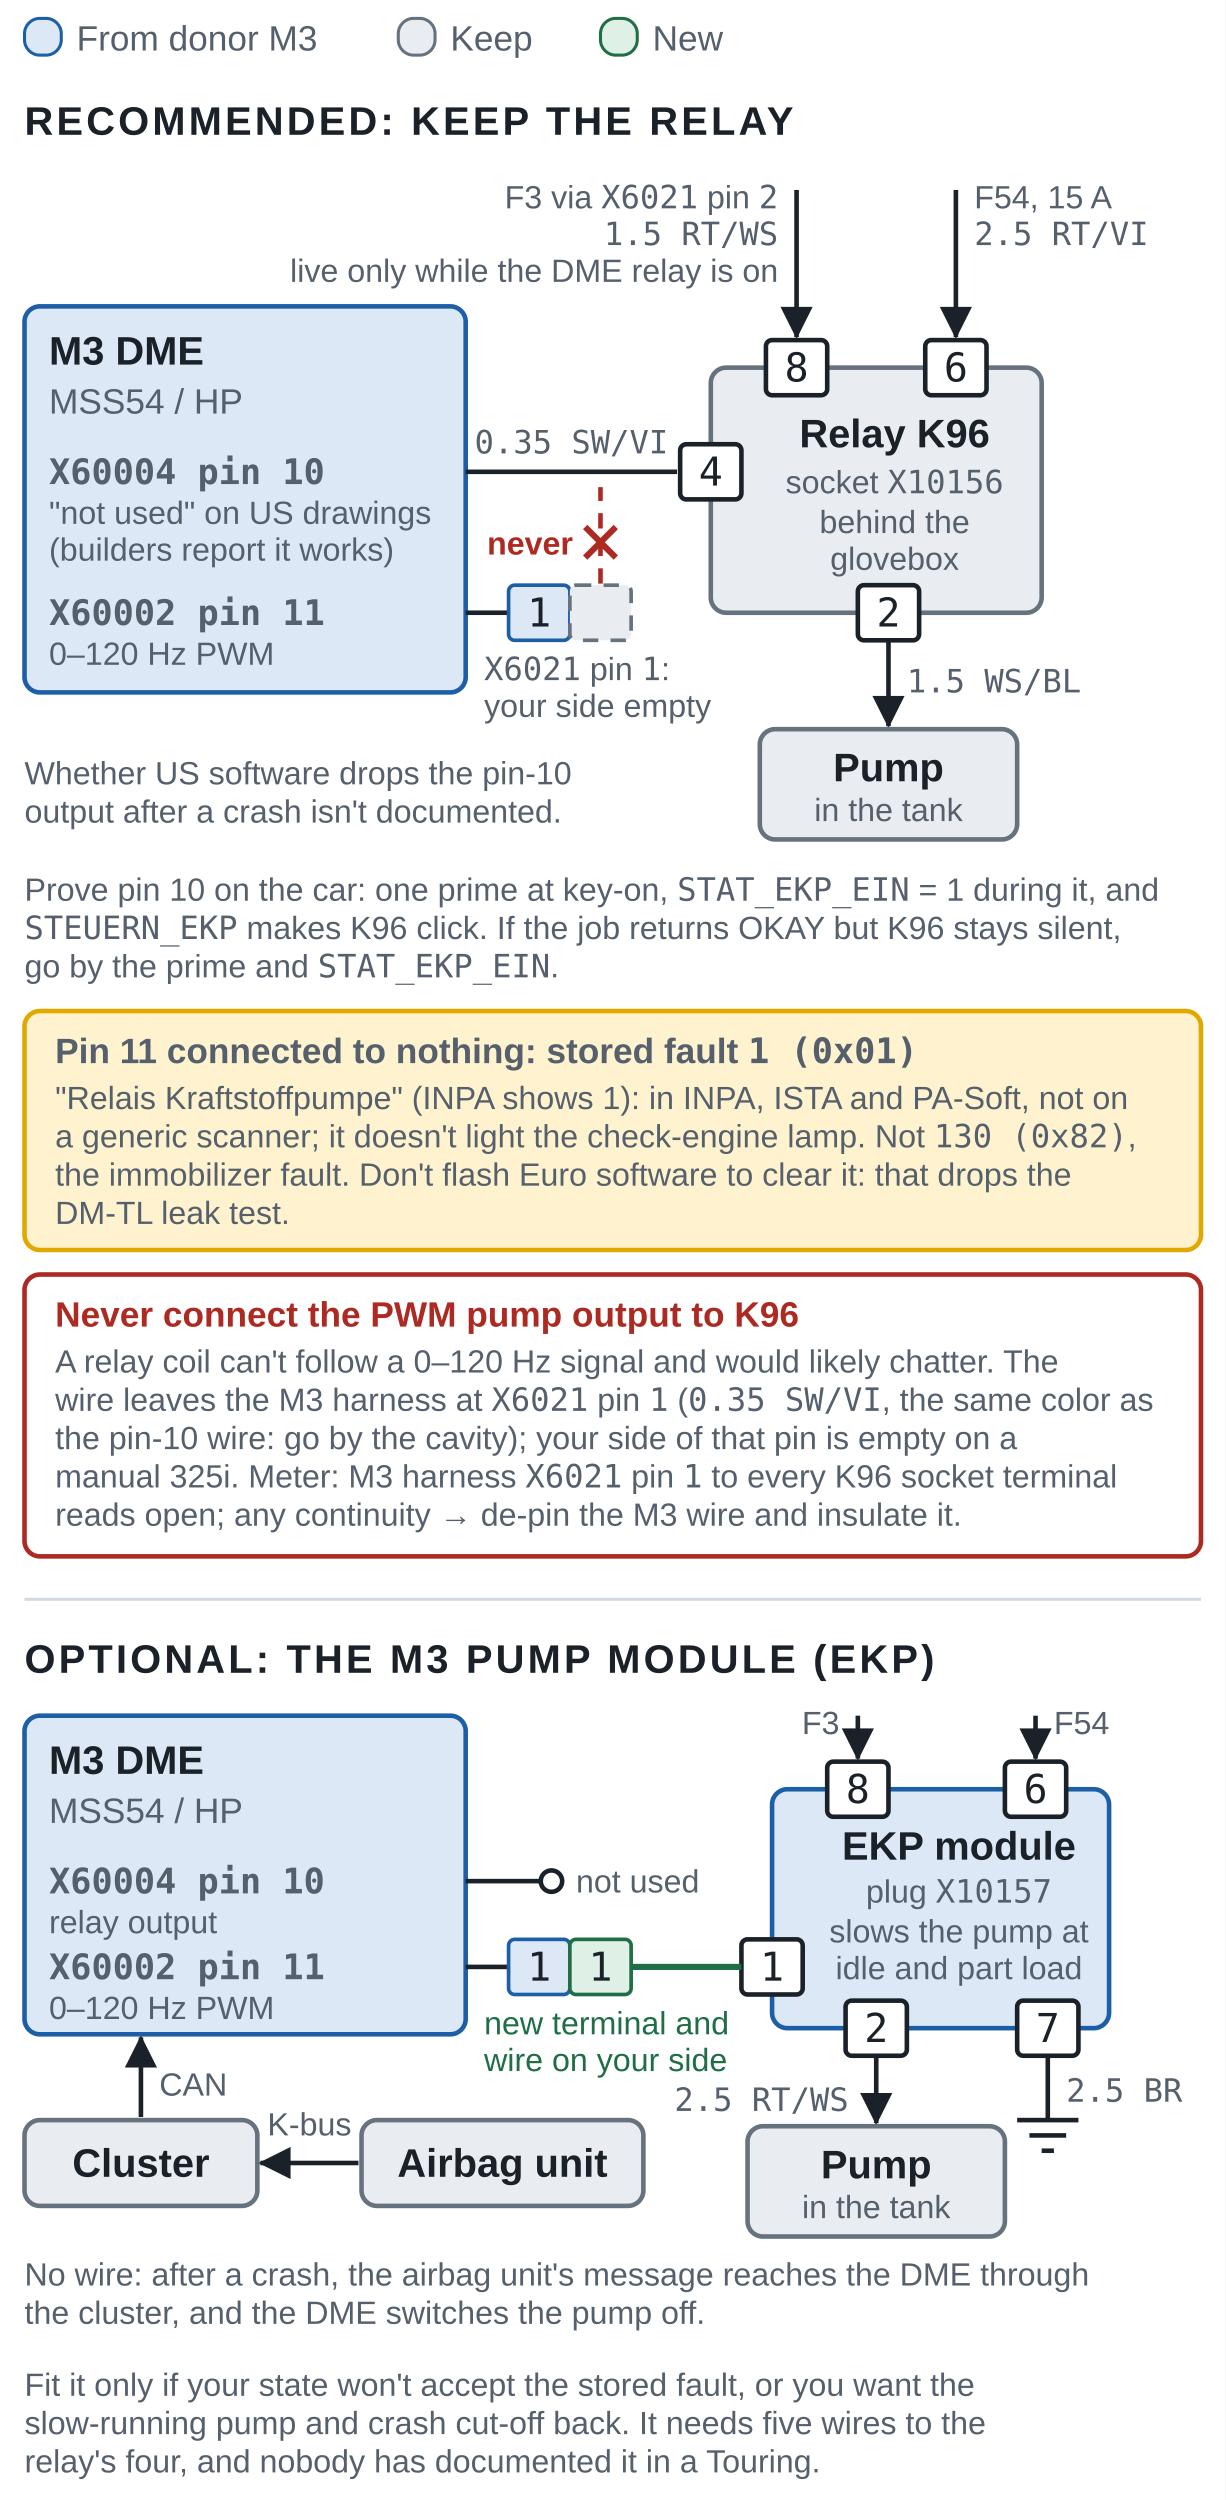
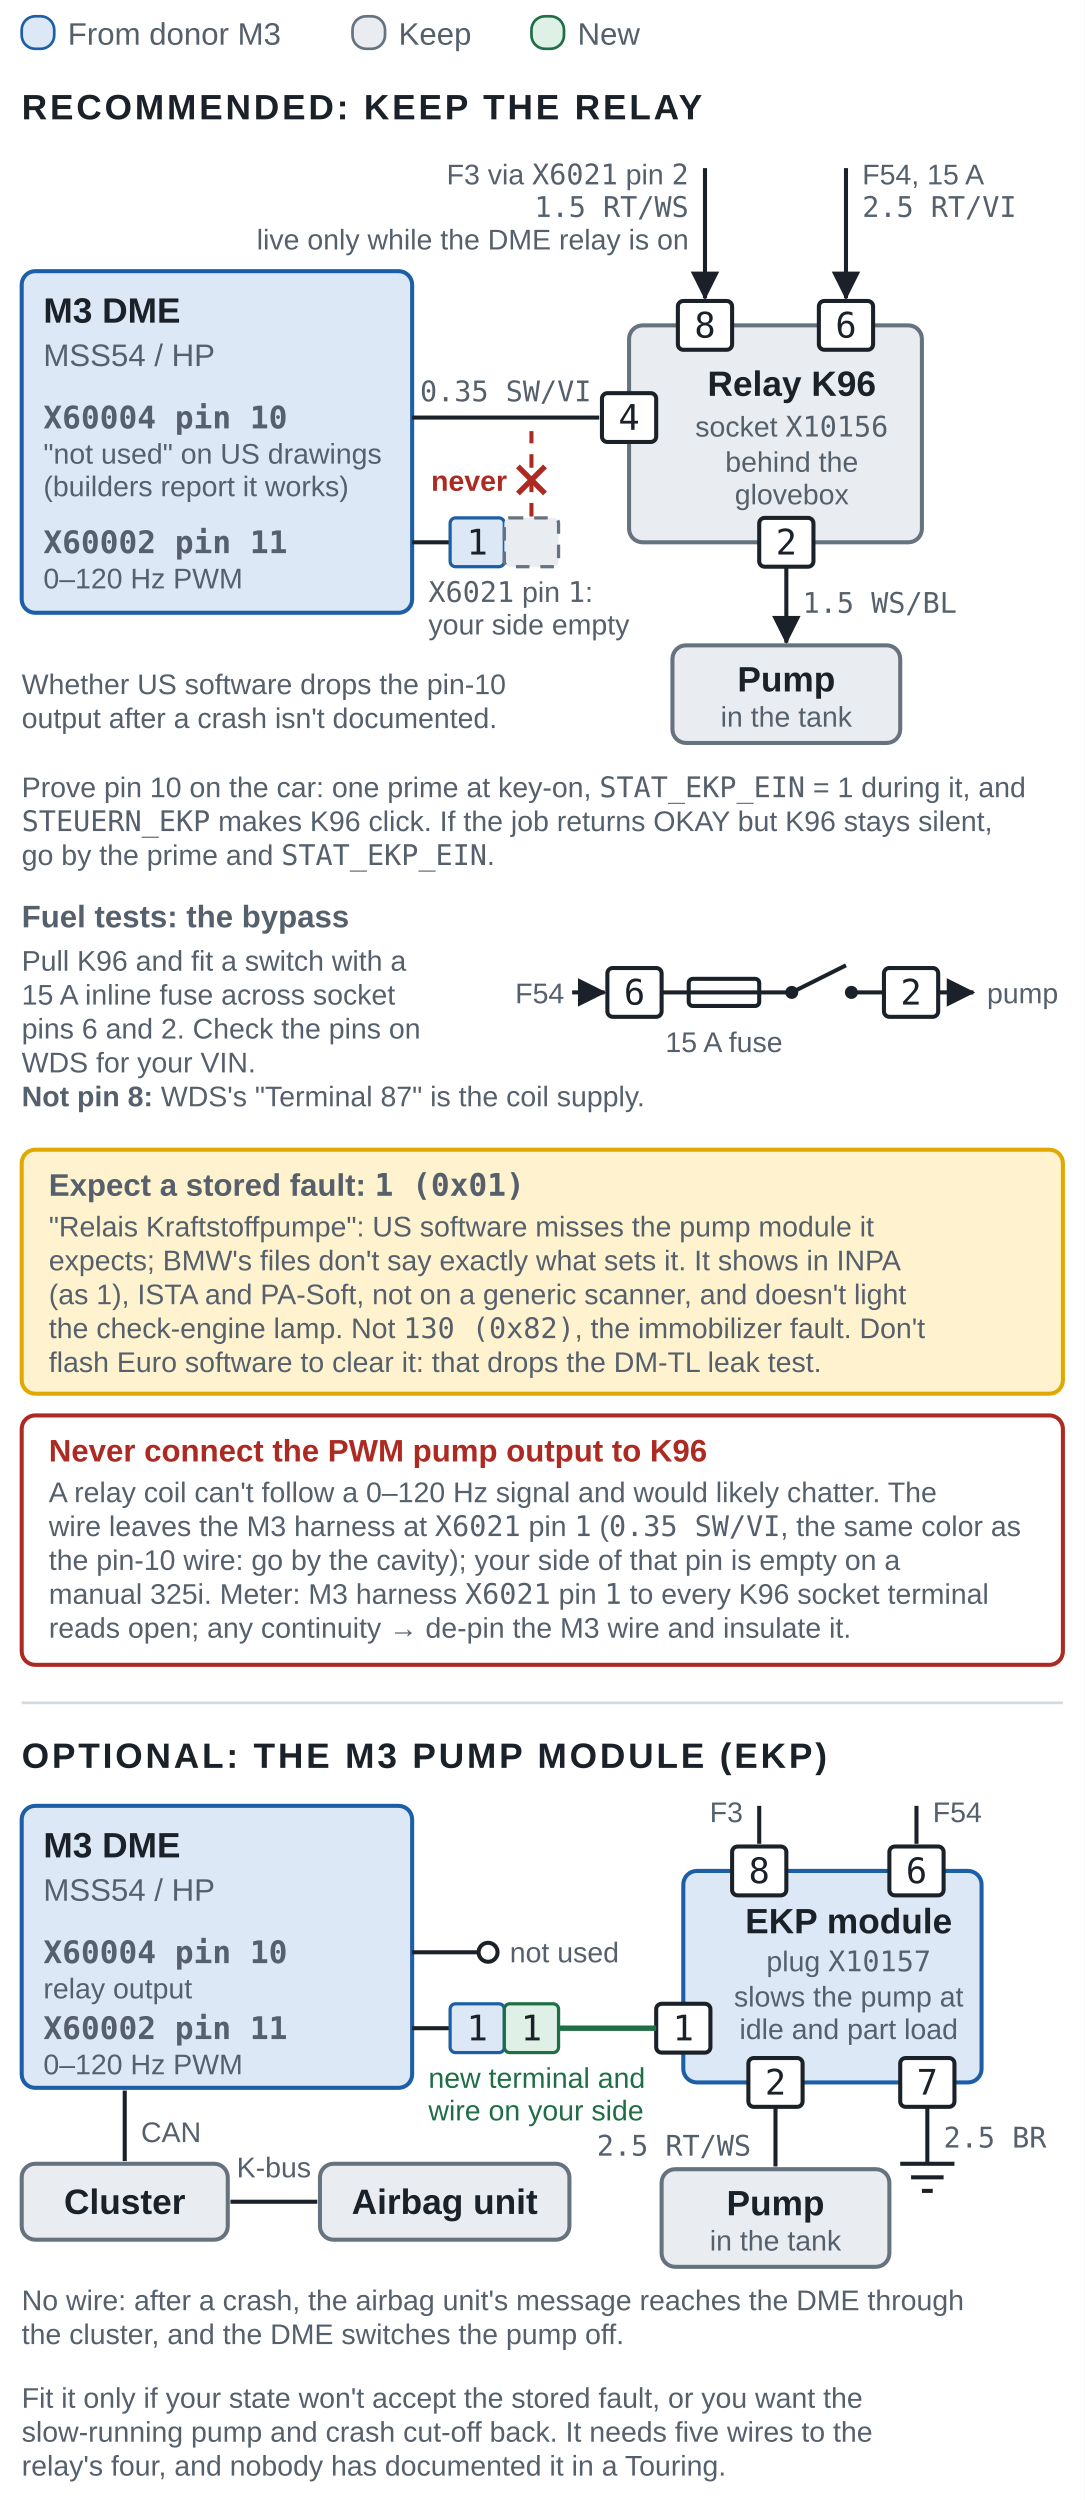
- <svg xmlns="http://www.w3.org/2000/svg" viewBox="0 0 400 816" role="img" aria-label="Fuel-pump control, two ways. Recommended: keep the relay. The M3 DME's X60004 pin 10, called not used on US M3 drawings though builders report it works, grounds the coil of your relay K96 at socket X10156 pin 4 through the 0.35 SW/VI wire. K96 pin 8 takes the coil supply from F3 through X6021 pin 2 (1.5 RT/WS), live only while the DME relay is on; pin 6 takes the load supply from F54, 15 A (2.5 RT/VI); pin 2 feeds the pump in the tank (1.5 WS/BL). The DME's 0–120 Hz PWM output, X60002 pin 11, leaves the M3 harness at X6021 pin 1 (0.35 SW/VI); on a manual 325i your side of that pin is empty, so it connects to nothing; never put it on K96; both it and the pin-10 wire are 0.35 SW/VI, so go by the cavity, and a meter from the M3 harness's X6021 pin 1 to every K96 socket terminal must read open, or de-pin the M3 wire and insulate it. Prove pin 10 with one prime at key-on, STAT_EKP_EIN at 1 during it, and STEUERN_EKP clicking K96; if the job returns OKAY but K96 stays silent, go by the prime and STAT_EKP_EIN. Whether US software drops the pin-10 output after a crash isn't documented. Expect stored fault location 1 (0x01), Relais Kraftstoffpumpe, which INPA shows as 1; it shows in INPA, ISTA and PA-Soft but not on a generic scanner, and doesn't light the check-engine lamp; it is not 130 (0x82), the immobilizer fault; don't flash Euro software to clear it. Optional: the US M3's EKP pump module, plug X10157, takes the pin-11 signal on its pin 1 through X6021 pin 1, which needs a new terminal and wire on your side, F3 on pin 8, F54 on pin 6, feeds the pump from pin 2 (2.5 RT/WS) and is grounded on pin 7 (2.5 BR); pin 10 is then not used. There is no crash wire: the airbag unit's message goes over the K-bus to the cluster and over CAN to the DME, which switches the pump off. Fit it only if your state won't accept the stored fault or you want the slow-running pump and crash cut-off back; nobody has documented it in a Touring." color="#1b2128">
+ <svg xmlns="http://www.w3.org/2000/svg" viewBox="0 0 400 922" role="img" aria-label="Fuel-pump control, two ways. Recommended: keep the relay. The M3 DME's X60004 pin 10, called not used on US M3 drawings though builders report it works, grounds the coil of your relay K96 at socket X10156 pin 4 through the 0.35 SW/VI wire. K96 pin 8 takes the coil supply from F3 through X6021 pin 2 (1.5 RT/WS), live only while the DME relay is on; pin 6 takes the load supply from F54, 15 A (2.5 RT/VI); pin 2 feeds the pump in the tank (1.5 WS/BL). The DME's 0–120 Hz PWM output, X60002 pin 11, leaves the M3 harness at X6021 pin 1 (0.35 SW/VI); on a manual 325i your side of that pin is empty, so it connects to nothing; never put it on K96; both it and the pin-10 wire are 0.35 SW/VI, so go by the cavity, and a meter from the M3 harness's X6021 pin 1 to every K96 socket terminal must read open, or de-pin the M3 wire and insulate it. Prove pin 10 with one prime at key-on, STAT_EKP_EIN at 1 during it, and STEUERN_EKP clicking K96; if the job returns OKAY but K96 stays silent, go by the prime and STAT_EKP_EIN. Whether US software drops the pin-10 output after a crash isn't documented. For the fuel tests, pull K96 and bridge its socket's pins 6 (the F54 supply) and 2 (out to the pump) through a switch with a 15 A inline fuse, but not pin 8: WDS calls it Terminal 87, but it's the coil supply. Check the pins on WDS for your VIN. Expect a stored fault, location 1 (0x01), Relais Kraftstoffpumpe, because US software misses the pump module it expects; BMW's files don't say exactly what sets it. INPA shows it as 1; it shows in INPA, ISTA and PA-Soft but not on a generic scanner, and doesn't light the check-engine lamp; it is not 130 (0x82), the immobilizer fault; don't flash Euro software to clear it. Optional: the US M3's EKP pump module, plug X10157, takes the pin-11 signal on its pin 1 through X6021 pin 1, which needs a new terminal and wire on your side, F3 on pin 8, F54 on pin 6, feeds the pump from pin 2 (2.5 RT/WS) and is grounded on pin 7 (2.5 BR); pin 10 is then not used. There is no crash wire: the airbag unit's message goes over the K-bus to the cluster and over CAN to the DME, which switches the pump off. Fit it only if your state won't accept the stored fault or you want the slow-running pump and crash cut-off back; nobody has documented it in a Touring." color="#1b2128">
  <style>
svg{color:#1b2128;font-family:"IBM Plex Sans",Arial,Helvetica,sans-serif}
text{fill:currentColor}
.t{font-size:13px}.t-sm{font-size:11.5px;fill:#55606c}.t-xs{font-size:10.5px;fill:#55606c}
.t-b{font-weight:600}.t-h{font-size:13px;font-weight:700;letter-spacing:.08em}
.t-mono{font-family:"IBM Plex Mono",Menlo,monospace}
.ln{stroke:currentColor;fill:none;stroke-width:1.5}.ln-thin{stroke:#8a95a1;fill:none;stroke-width:1}.ln-faint{stroke:#d2d9e0;fill:none;stroke-width:1}
.dash{stroke-dasharray:5 4}.fill-fg{fill:currentColor}.fill-bg{fill:#fff}
.shape{fill:#fff;stroke:currentColor;stroke-width:1.5}.panel{fill:#eef2f6;stroke:#d2d9e0}
.donor{fill:#dce8f6;stroke:#1d5fa6}.new{fill:#dff0e6;stroke:#1f6e45}.fab{fill:#fbe5d9;stroke:#b9440f}.keep{fill:#e9edf1;stroke:#66727e}
.donor-s{stroke:#1d5fa6;fill:none}.new-s{stroke:#1f6e45;fill:none}.fab-s{stroke:#b9440f;fill:none}.keep-s{stroke:#66727e;fill:none}.crit-s{stroke:#ad2a22;fill:none}
.donor-t{fill:#1d5fa6}.new-t{fill:#1f6e45}.fab-t{fill:#b9440f}.crit-t{fill:#ad2a22}
.donor-f{fill:#1d5fa6}.new-f{fill:#1f6e45}.fab-f{fill:#b9440f}.crit-f{fill:#ad2a22}.keep-f{fill:#66727e}
.warn-f{fill:#fff3cf;stroke:#e0a800}
</style>
  <defs>
    <marker id="ah" viewBox="0 0 8 8" refX="7.5" refY="4" markerWidth="7" markerHeight="7" orient="auto-start-reverse">
      <path d="M0,0 L8,4 L0,8 Z" class="fill-fg" />
    </marker>
  </defs>
-   <rect class="bg" x="0" y="0" width="400" height="816" fill="#ffffff" />
+   <rect class="bg" x="0" y="0" width="400" height="922" fill="#ffffff" />
  <rect class="donor" x="8" y="6" width="12" height="12" rx="5" stroke-width="1" />
  <text class="t-sm" x="25" y="16.5">From donor M3</text>
  <rect class="keep" x="130" y="6" width="12" height="12" rx="5" stroke-width="1" />
  <text class="t-sm" x="147" y="16.5">Keep</text>
  <rect class="new" x="196" y="6" width="12" height="12" rx="5" stroke-width="1" />
  <text class="t-sm" x="213" y="16.5">New</text>
  <text class="t-h" x="8" y="44">RECOMMENDED: KEEP THE RELAY</text>
  <rect class="donor" x="8" y="100" width="144" height="126" rx="5" stroke-width="1.5" />
  <text class="t t-b" x="16" y="119">M3 DME</text>
  <text class="t-sm" x="16" y="135">MSS54 / HP</text>
  <text class="t-sm t-b t-mono" x="16" y="158">X60004 pin 10</text>
  <text class="t-xs" x="16" y="171">"not used" on US drawings</text>
  <text class="t-xs" x="16" y="183">(builders report it works)</text>
  <text class="t-sm t-b t-mono" x="16" y="204">X60002 pin 11</text>
  <text class="t-xs" x="16" y="217">0–120 Hz PWM</text>
  <rect class="keep" x="232" y="120" width="108" height="80" rx="5" stroke-width="1.5" />
  <text class="t t-b" x="292" y="146" text-anchor="middle">Relay K96</text>
  <text class="t-xs" x="292" y="161" text-anchor="middle">socket <tspan class="t-mono">X10156</tspan>
  </text>
  <text class="t-xs" x="292" y="174" text-anchor="middle">behind the</text>
  <text class="t-xs" x="292" y="186" text-anchor="middle">glovebox</text>
  <rect class="shape" x="222" y="145" width="20" height="18" rx="2" stroke-width="1.2" />
  <text class="t t-mono" x="232" y="158.5" text-anchor="middle">4</text>
  <line class="ln" x1="152" y1="154" x2="221" y2="154" />
  <text class="t-xs" x="186.5" y="148" text-anchor="middle">
    <tspan class="t-mono">0.35 SW/VI</tspan>
  </text>
  <rect class="shape" x="250" y="111" width="20" height="18" rx="2" stroke-width="1.2" />
  <text class="t t-mono" x="260" y="124.5" text-anchor="middle">8</text>
  <rect class="shape" x="302" y="111" width="20" height="18" rx="2" stroke-width="1.2" />
  <text class="t t-mono" x="312" y="124.5" text-anchor="middle">6</text>
  <line class="ln" x1="260" y1="62" x2="260" y2="110" marker-end="url(#ah)" />
  <text class="t-xs" x="254" y="68" text-anchor="end">F3 via <tspan class="t-mono">X6021</tspan> pin <tspan class="t-mono">2</tspan>
  </text>
  <text class="t-xs" x="254" y="80" text-anchor="end">
    <tspan class="t-mono">1.5 RT/WS</tspan>
  </text>
  <text class="t-xs" x="254" y="92" text-anchor="end">live only while the DME relay is on</text>
  <line class="ln" x1="312" y1="62" x2="312" y2="110" marker-end="url(#ah)" />
  <text class="t-xs" x="318" y="68">F54, 15 A</text>
  <text class="t-xs" x="318" y="80">
    <tspan class="t-mono">2.5 RT/VI</tspan>
  </text>
  <rect class="shape" x="280" y="191" width="20" height="18" rx="2" stroke-width="1.2" />
  <text class="t t-mono" x="290" y="204.5" text-anchor="middle">2</text>
  <line class="ln" x1="290" y1="209" x2="290" y2="237" marker-end="url(#ah)" />
  <text class="t-xs" x="296" y="226">
    <tspan class="t-mono">1.5 WS/BL</tspan>
  </text>
  <rect class="keep" x="248" y="238" width="84" height="36" rx="5" stroke-width="1.5" />
  <text class="t t-b" x="290" y="255" text-anchor="middle">Pump</text>
  <text class="t-xs" x="290" y="268" text-anchor="middle">in the tank</text>
  <line class="ln" x1="152" y1="200" x2="166" y2="200" />
  <rect class="donor" x="166" y="191" width="20" height="18" rx="2" stroke-width="1.2" />
  <text class="t t-mono" x="176" y="204.5" text-anchor="middle">1</text>
  <rect class="keep dash" x="186" y="191" width="20" height="18" rx="2" stroke-width="1.2" />
  <line class="crit-s dash" x1="196" y1="190.5" x2="196" y2="159" stroke-width="1.5" />
  <path class="crit-s" d="M191,172.0 l10,10 M191,182.0 l10,-10" stroke-width="2" />
  <text class="t-xs crit-t t-b" x="187" y="181" text-anchor="end">never</text>
  <text class="t-xs" x="158" y="222">
    <tspan class="t-mono">X6021</tspan> pin <tspan class="t-mono">1</tspan>:</text>
  <text class="t-xs" x="158" y="234">your side empty</text>
  <text class="t-xs" x="8" y="256">Whether US software drops the pin-10</text>
  <text class="t-xs" x="8" y="268.5">output after a crash isn't documented.</text>
  <text class="t-xs" x="8" y="294">Prove pin 10 on the car: one prime at key-on, <tspan class="t-mono">STAT_EKP_EIN</tspan> = 1 during it, and</text>
  <text class="t-xs" x="8" y="306.5">
    <tspan class="t-mono">STEUERN_EKP</tspan> makes K96 click. If the job returns OKAY but K96 stays silent,</text>
  <text class="t-xs" x="8" y="319">go by the prime and <tspan class="t-mono">STAT_EKP_EIN</tspan>.</text>
-   <rect class="warn-f" x="8" y="330" width="384" height="78" rx="5" stroke-width="1.5" />
-   <text class="t-sm t-b" x="18" y="347">Pin 11 connected to nothing: stored fault <tspan class="t-mono">1 (0x01)</tspan>
+   <text class="t-sm t-b" x="8" y="342">Fuel tests: the bypass</text>
+   <text class="t-xs" x="8" y="358">Pull K96 and fit a switch with a</text>
+   <text class="t-xs" x="8" y="370.5">15 A inline fuse across socket</text>
+   <text class="t-xs" x="8" y="383">pins 6 and 2. Check the pins on</text>
+   <text class="t-xs" x="8" y="395.5">WDS for your VIN.</text>
+   <text class="t-xs" x="190" y="370">F54</text>
+   <line class="ln" x1="211" y1="366" x2="223" y2="366" marker-end="url(#ah)" />
+   <rect class="ln" x="224" y="357" width="20" height="18" rx="2" stroke-width="1.2" />
+   <text class="t t-mono" x="234" y="370.5" text-anchor="middle">6</text>
+   <rect class="ln" x="326" y="357" width="20" height="18" rx="2" stroke-width="1.2" />
+   <text class="t t-mono" x="336" y="370.5" text-anchor="middle">2</text>
+   <line class="ln" x1="244" y1="366" x2="254" y2="366" />
+   <rect class="shape" x="254" y="361" width="26" height="10" rx="1.5" stroke-width="1.2" />
+   <line class="ln" x1="254" y1="366" x2="280" y2="366" stroke-width="1" />
+   <line class="ln" x1="280" y1="366" x2="292" y2="366" />
+   <circle class="fill-fg" cx="292" cy="366" r="2.4" />
+   <line class="ln" x1="292" y1="366" x2="312" y2="356" stroke-width="1.5" />
+   <circle class="fill-fg" cx="314" cy="366" r="2.4" />
+   <line class="ln" x1="314" y1="366" x2="326" y2="366" />
+   <line class="ln" x1="346" y1="366" x2="359" y2="366" marker-end="url(#ah)" />
+   <text class="t-xs" x="364" y="370">pump</text>
+   <text class="t-xs" x="267" y="388" text-anchor="middle">15 A fuse</text>
+   <text class="t-xs" x="8" y="408">
+     <tspan class="t-b">Not pin 8:</tspan> WDS's "Terminal 87" is the coil supply.</text>
+   <rect class="warn-f" x="8" y="424" width="384" height="90" rx="5" stroke-width="1.5" />
+   <text class="t-sm t-b" x="18" y="441">Expect a stored fault: <tspan class="t-mono">1 (0x01)</tspan>
  </text>
-   <text class="t-xs" x="18" y="362">"Relais Kraftstoffpumpe" (INPA shows 1): in INPA, ISTA and PA-Soft, not on</text>
-   <text class="t-xs" x="18" y="374.5">a generic scanner; it doesn't light the check-engine lamp. Not <tspan class="t-mono">130 (0x82)</tspan>,</text>
-   <text class="t-xs" x="18" y="387">the immobilizer fault. Don't flash Euro software to clear it: that drops the</text>
-   <text class="t-xs" x="18" y="399.5">DM-TL leak test.</text>
-   <rect class="crit-s" x="8" y="416" width="384" height="92" rx="5" stroke-width="1.5" />
-   <text class="t-sm t-b crit-t" x="18" y="433">Never connect the PWM pump output to K96</text>
-   <text class="t-xs" x="18" y="448">A relay coil can't follow a 0–120 Hz signal and would likely chatter. The</text>
-   <text class="t-xs" x="18" y="460.5">wire leaves the M3 harness at <tspan class="t-mono">X6021</tspan> pin <tspan class="t-mono">1</tspan> (<tspan class="t-mono">0.35 SW/VI</tspan>, the same color as</text>
-   <text class="t-xs" x="18" y="473">the pin-10 wire: go by the cavity); your side of that pin is empty on a</text>
-   <text class="t-xs" x="18" y="485.5">manual 325i. Meter: M3 harness <tspan class="t-mono">X6021</tspan> pin <tspan class="t-mono">1</tspan> to every K96 socket terminal</text>
-   <text class="t-xs" x="18" y="498">reads open; any continuity → de-pin the M3 wire and insulate it.</text>
-   <line class="ln-faint" x1="8" y1="522" x2="392" y2="522" />
-   <text class="t-h" x="8" y="546">OPTIONAL: THE M3 PUMP MODULE (EKP)</text>
-   <rect class="donor" x="8" y="560" width="144" height="104" rx="5" stroke-width="1.5" />
-   <text class="t t-b" x="16" y="579">M3 DME</text>
-   <text class="t-sm" x="16" y="595">MSS54 / HP</text>
-   <text class="t-sm t-b t-mono" x="16" y="618">X60004 pin 10</text>
-   <text class="t-xs" x="16" y="631">relay output</text>
-   <text class="t-sm t-b t-mono" x="16" y="646">X60002 pin 11</text>
-   <text class="t-xs" x="16" y="659">0–120 Hz PWM</text>
-   <line class="ln" x1="152" y1="614" x2="176" y2="614" />
-   <circle class="shape" cx="180" cy="614" r="3.5" />
-   <text class="t-xs" x="188" y="617.7">not used</text>
-   <rect class="donor" x="252" y="584" width="110" height="78" rx="5" stroke-width="1.5" />
-   <text class="t t-b" x="313" y="607" text-anchor="middle">EKP module</text>
-   <text class="t-xs" x="313" y="621" text-anchor="middle">plug <tspan class="t-mono">X10157</tspan>
+   <text class="t-xs" x="18" y="456">"Relais Kraftstoffpumpe": US software misses the pump module it</text>
+   <text class="t-xs" x="18" y="468.5">expects; BMW's files don't say exactly what sets it. It shows in INPA</text>
+   <text class="t-xs" x="18" y="481">(as 1), ISTA and PA-Soft, not on a generic scanner, and doesn't light</text>
+   <text class="t-xs" x="18" y="493.5">the check-engine lamp. Not <tspan class="t-mono">130 (0x82)</tspan>, the immobilizer fault. Don't</text>
+   <text class="t-xs" x="18" y="506">flash Euro software to clear it: that drops the DM-TL leak test.</text>
+   <rect class="crit-s" x="8" y="522" width="384" height="92" rx="5" stroke-width="1.5" />
+   <text class="t-sm t-b crit-t" x="18" y="539">Never connect the PWM pump output to K96</text>
+   <text class="t-xs" x="18" y="554">A relay coil can't follow a 0–120 Hz signal and would likely chatter. The</text>
+   <text class="t-xs" x="18" y="566.5">wire leaves the M3 harness at <tspan class="t-mono">X6021</tspan> pin <tspan class="t-mono">1</tspan> (<tspan class="t-mono">0.35 SW/VI</tspan>, the same color as</text>
+   <text class="t-xs" x="18" y="579">the pin-10 wire: go by the cavity); your side of that pin is empty on a</text>
+   <text class="t-xs" x="18" y="591.5">manual 325i. Meter: M3 harness <tspan class="t-mono">X6021</tspan> pin <tspan class="t-mono">1</tspan> to every K96 socket terminal</text>
+   <text class="t-xs" x="18" y="604">reads open; any continuity → de-pin the M3 wire and insulate it.</text>
+   <line class="ln-faint" x1="8" y1="628" x2="392" y2="628" />
+   <text class="t-h" x="8" y="652">OPTIONAL: THE M3 PUMP MODULE (EKP)</text>
+   <rect class="donor" x="8" y="666" width="144" height="104" rx="5" stroke-width="1.5" />
+   <text class="t t-b" x="16" y="685">M3 DME</text>
+   <text class="t-sm" x="16" y="701">MSS54 / HP</text>
+   <text class="t-sm t-b t-mono" x="16" y="724">X60004 pin 10</text>
+   <text class="t-xs" x="16" y="737">relay output</text>
+   <text class="t-sm t-b t-mono" x="16" y="752">X60002 pin 11</text>
+   <text class="t-xs" x="16" y="765">0–120 Hz PWM</text>
+   <line class="ln" x1="152" y1="720" x2="176" y2="720" />
+   <circle class="shape" cx="180" cy="720" r="3.5" />
+   <text class="t-xs" x="188" y="723.7">not used</text>
+   <rect class="donor" x="252" y="690" width="110" height="78" rx="5" stroke-width="1.5" />
+   <text class="t t-b" x="313" y="713" text-anchor="middle">EKP module</text>
+   <text class="t-xs" x="313" y="727" text-anchor="middle">plug <tspan class="t-mono">X10157</tspan>
  </text>
-   <text class="t-xs" x="313" y="634" text-anchor="middle">slows the pump at</text>
-   <text class="t-xs" x="313" y="646" text-anchor="middle">idle and part load</text>
-   <line class="ln" x1="152" y1="642" x2="166" y2="642" />
-   <rect class="donor" x="166" y="633" width="20" height="18" rx="2" stroke-width="1.2" />
-   <text class="t t-mono" x="176" y="646.5" text-anchor="middle">1</text>
-   <rect class="new" x="186" y="633" width="20" height="18" rx="2" stroke-width="1.2" />
-   <text class="t t-mono" x="196" y="646.5" text-anchor="middle">1</text>
-   <rect class="shape" x="242" y="633" width="20" height="18" rx="2" stroke-width="1.2" />
-   <text class="t t-mono" x="252" y="646.5" text-anchor="middle">1</text>
-   <line class="new-s" x1="206" y1="642" x2="242" y2="642" stroke-width="2" />
-   <text class="t-xs new-t" x="158" y="664">new terminal and</text>
-   <text class="t-xs new-t" x="158" y="676">wire on your side</text>
-   <rect class="shape" x="270" y="575" width="20" height="18" rx="2" stroke-width="1.2" />
-   <text class="t t-mono" x="280" y="588.5" text-anchor="middle">8</text>
-   <rect class="shape" x="328" y="575" width="20" height="18" rx="2" stroke-width="1.2" />
-   <text class="t t-mono" x="338" y="588.5" text-anchor="middle">6</text>
-   <line class="ln" x1="280" y1="560" x2="280" y2="574" marker-end="url(#ah)" />
-   <text class="t-xs" x="274" y="566" text-anchor="end">F3</text>
-   <line class="ln" x1="338" y1="560" x2="338" y2="574" marker-end="url(#ah)" />
-   <text class="t-xs" x="344" y="566">F54</text>
-   <rect class="shape" x="276" y="653" width="20" height="18" rx="2" stroke-width="1.2" />
-   <text class="t t-mono" x="286" y="666.5" text-anchor="middle">2</text>
-   <line class="ln" x1="286" y1="671" x2="286" y2="693" marker-end="url(#ah)" />
-   <text class="t-xs" x="277" y="689" text-anchor="end">
+   <text class="t-xs" x="313" y="740" text-anchor="middle">slows the pump at</text>
+   <text class="t-xs" x="313" y="752" text-anchor="middle">idle and part load</text>
+   <line class="ln" x1="152" y1="748" x2="166" y2="748" />
+   <rect class="donor" x="166" y="739" width="20" height="18" rx="2" stroke-width="1.2" />
+   <text class="t t-mono" x="176" y="752.5" text-anchor="middle">1</text>
+   <rect class="new" x="186" y="739" width="20" height="18" rx="2" stroke-width="1.2" />
+   <text class="t t-mono" x="196" y="752.5" text-anchor="middle">1</text>
+   <rect class="shape" x="242" y="739" width="20" height="18" rx="2" stroke-width="1.2" />
+   <text class="t t-mono" x="252" y="752.5" text-anchor="middle">1</text>
+   <line class="new-s" x1="206" y1="748" x2="242" y2="748" stroke-width="2" />
+   <text class="t-xs new-t" x="158" y="770">new terminal and</text>
+   <text class="t-xs new-t" x="158" y="782">wire on your side</text>
+   <rect class="shape" x="270" y="681" width="20" height="18" rx="2" stroke-width="1.2" />
+   <text class="t t-mono" x="280" y="694.5" text-anchor="middle">8</text>
+   <rect class="shape" x="328" y="681" width="20" height="18" rx="2" stroke-width="1.2" />
+   <text class="t t-mono" x="338" y="694.5" text-anchor="middle">6</text>
+   <line class="ln" x1="280" y1="666" x2="280" y2="680" marker-end="lh" />
+   <text class="t-xs" x="274" y="672" text-anchor="end">F3</text>
+   <line class="ln" x1="338" y1="666" x2="338" y2="680" marker-end="lh" />
+   <text class="t-xs" x="344" y="672">F54</text>
+   <rect class="shape" x="276" y="759" width="20" height="18" rx="2" stroke-width="1.2" />
+   <text class="t t-mono" x="286" y="772.5" text-anchor="middle">2</text>
+   <line class="ln" x1="286" y1="777" x2="286" y2="799" marker-end="lh" />
+   <text class="t-xs" x="277" y="795" text-anchor="end">
    <tspan class="t-mono">2.5 RT/WS</tspan>
  </text>
-   <rect class="keep" x="244" y="694" width="84" height="36" rx="5" stroke-width="1.5" />
-   <text class="t t-b" x="286" y="711" text-anchor="middle">Pump</text>
-   <text class="t-xs" x="286" y="724" text-anchor="middle">in the tank</text>
-   <rect class="shape" x="332" y="653" width="20" height="18" rx="2" stroke-width="1.2" />
-   <text class="t t-mono" x="342" y="666.5" text-anchor="middle">7</text>
-   <line class="ln" x1="342" y1="671" x2="342" y2="692" />
-   <path class="ln" d="M332,692 H352 M336,697 H348 M340,702 H344" />
-   <text class="t-xs" x="348" y="686">
+   <rect class="keep" x="244" y="800" width="84" height="36" rx="5" stroke-width="1.5" />
+   <text class="t t-b" x="286" y="817" text-anchor="middle">Pump</text>
+   <text class="t-xs" x="286" y="830" text-anchor="middle">in the tank</text>
+   <rect class="shape" x="332" y="759" width="20" height="18" rx="2" stroke-width="1.2" />
+   <text class="t t-mono" x="342" y="772.5" text-anchor="middle">7</text>
+   <line class="ln" x1="342" y1="777" x2="342" y2="798" />
+   <path class="ln" d="M332,798H352M336,803H348M340,808H344" />
+   <text class="t-xs" x="348" y="792">
    <tspan class="t-mono">2.5 BR</tspan>
  </text>
-   <rect class="keep" x="8" y="692" width="76" height="28" rx="5" stroke-width="1.5" />
-   <text class="t t-b" x="46" y="710.5" text-anchor="middle">Cluster</text>
-   <line class="ln" x1="46" y1="691" x2="46" y2="665" marker-end="url(#ah)" />
-   <text class="t-xs" x="52" y="684">CAN</text>
-   <rect class="keep" x="118" y="692" width="92" height="28" rx="5" stroke-width="1.5" />
-   <text class="t t-b" x="164" y="710.5" text-anchor="middle">Airbag unit</text>
-   <line class="ln" x1="117" y1="706" x2="85" y2="706" marker-end="url(#ah)" />
-   <text class="t-xs" x="101" y="697" text-anchor="middle">K-bus</text>
-   <text class="t-xs" x="8" y="746">No wire: after a crash, the airbag unit's message reaches the DME through</text>
-   <text class="t-xs" x="8" y="758.5">the cluster, and the DME switches the pump off.</text>
-   <text class="t-xs" x="8" y="782">Fit it only if your state won't accept the stored fault, or you want the</text>
-   <text class="t-xs" x="8" y="794.5">slow-running pump and crash cut-off back. It needs five wires to the</text>
-   <text class="t-xs" x="8" y="807">relay's four, and nobody has documented it in a Touring.</text>
+   <rect class="keep" x="8" y="798" width="76" height="28" rx="5" stroke-width="1.5" />
+   <text class="t t-b" x="46" y="816.5" text-anchor="middle">Cluster</text>
+   <line class="ln" x1="46" y1="797" x2="46" y2="771" marker-end="lh" />
+   <text class="t-xs" x="52" y="790">CAN</text>
+   <rect class="keep" x="118" y="798" width="92" height="28" rx="5" stroke-width="1.5" />
+   <text class="t t-b" x="164" y="816.5" text-anchor="middle">Airbag unit</text>
+   <line class="ln" x1="117" y1="812" x2="85" y2="812" marker-end="lh" />
+   <text class="t-xs" x="101" y="803" text-anchor="middle">K-bus</text>
+   <text class="t-xs" x="8" y="852">No wire: after a crash, the airbag unit's message reaches the DME through</text>
+   <text class="t-xs" x="8" y="864.5">the cluster, and the DME switches the pump off.</text>
+   <text class="t-xs" x="8" y="888">Fit it only if your state won't accept the stored fault, or you want the</text>
+   <text class="t-xs" x="8" y="900.5">slow-running pump and crash cut-off back. It needs five wires to the</text>
+   <text class="t-xs" x="8" y="913">relay's four, and nobody has documented it in a Touring.</text>
</svg>
